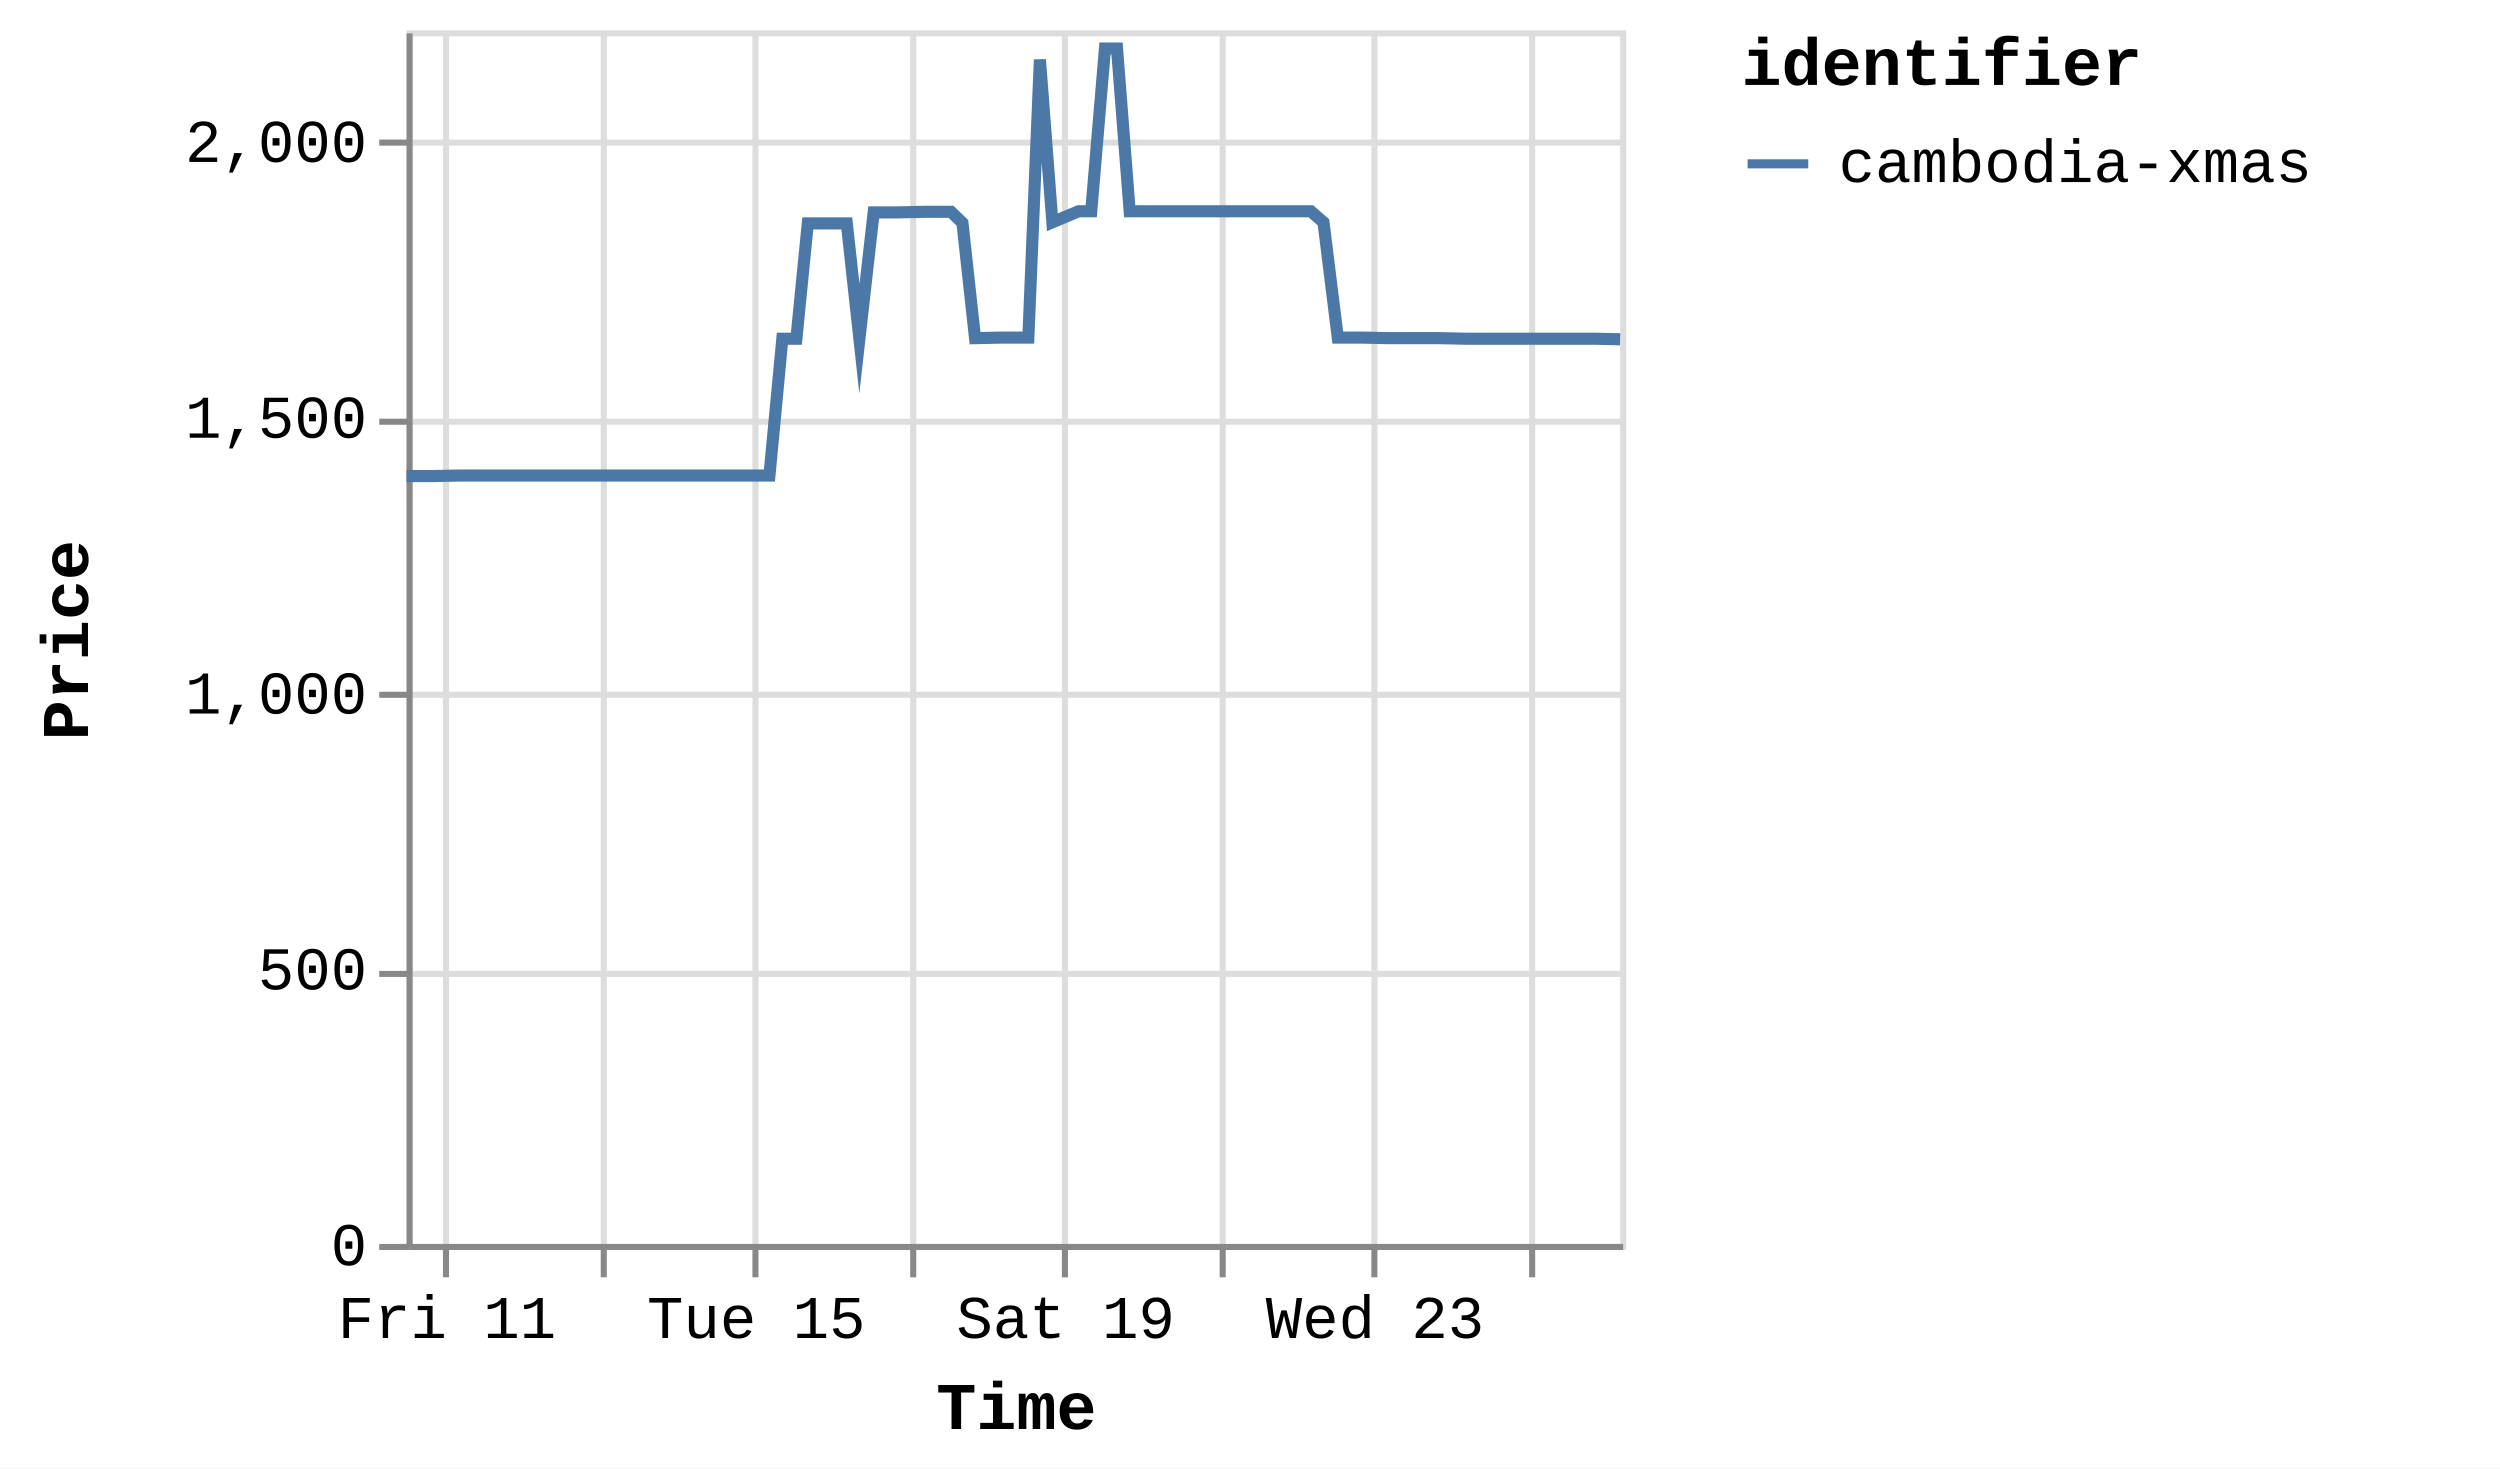
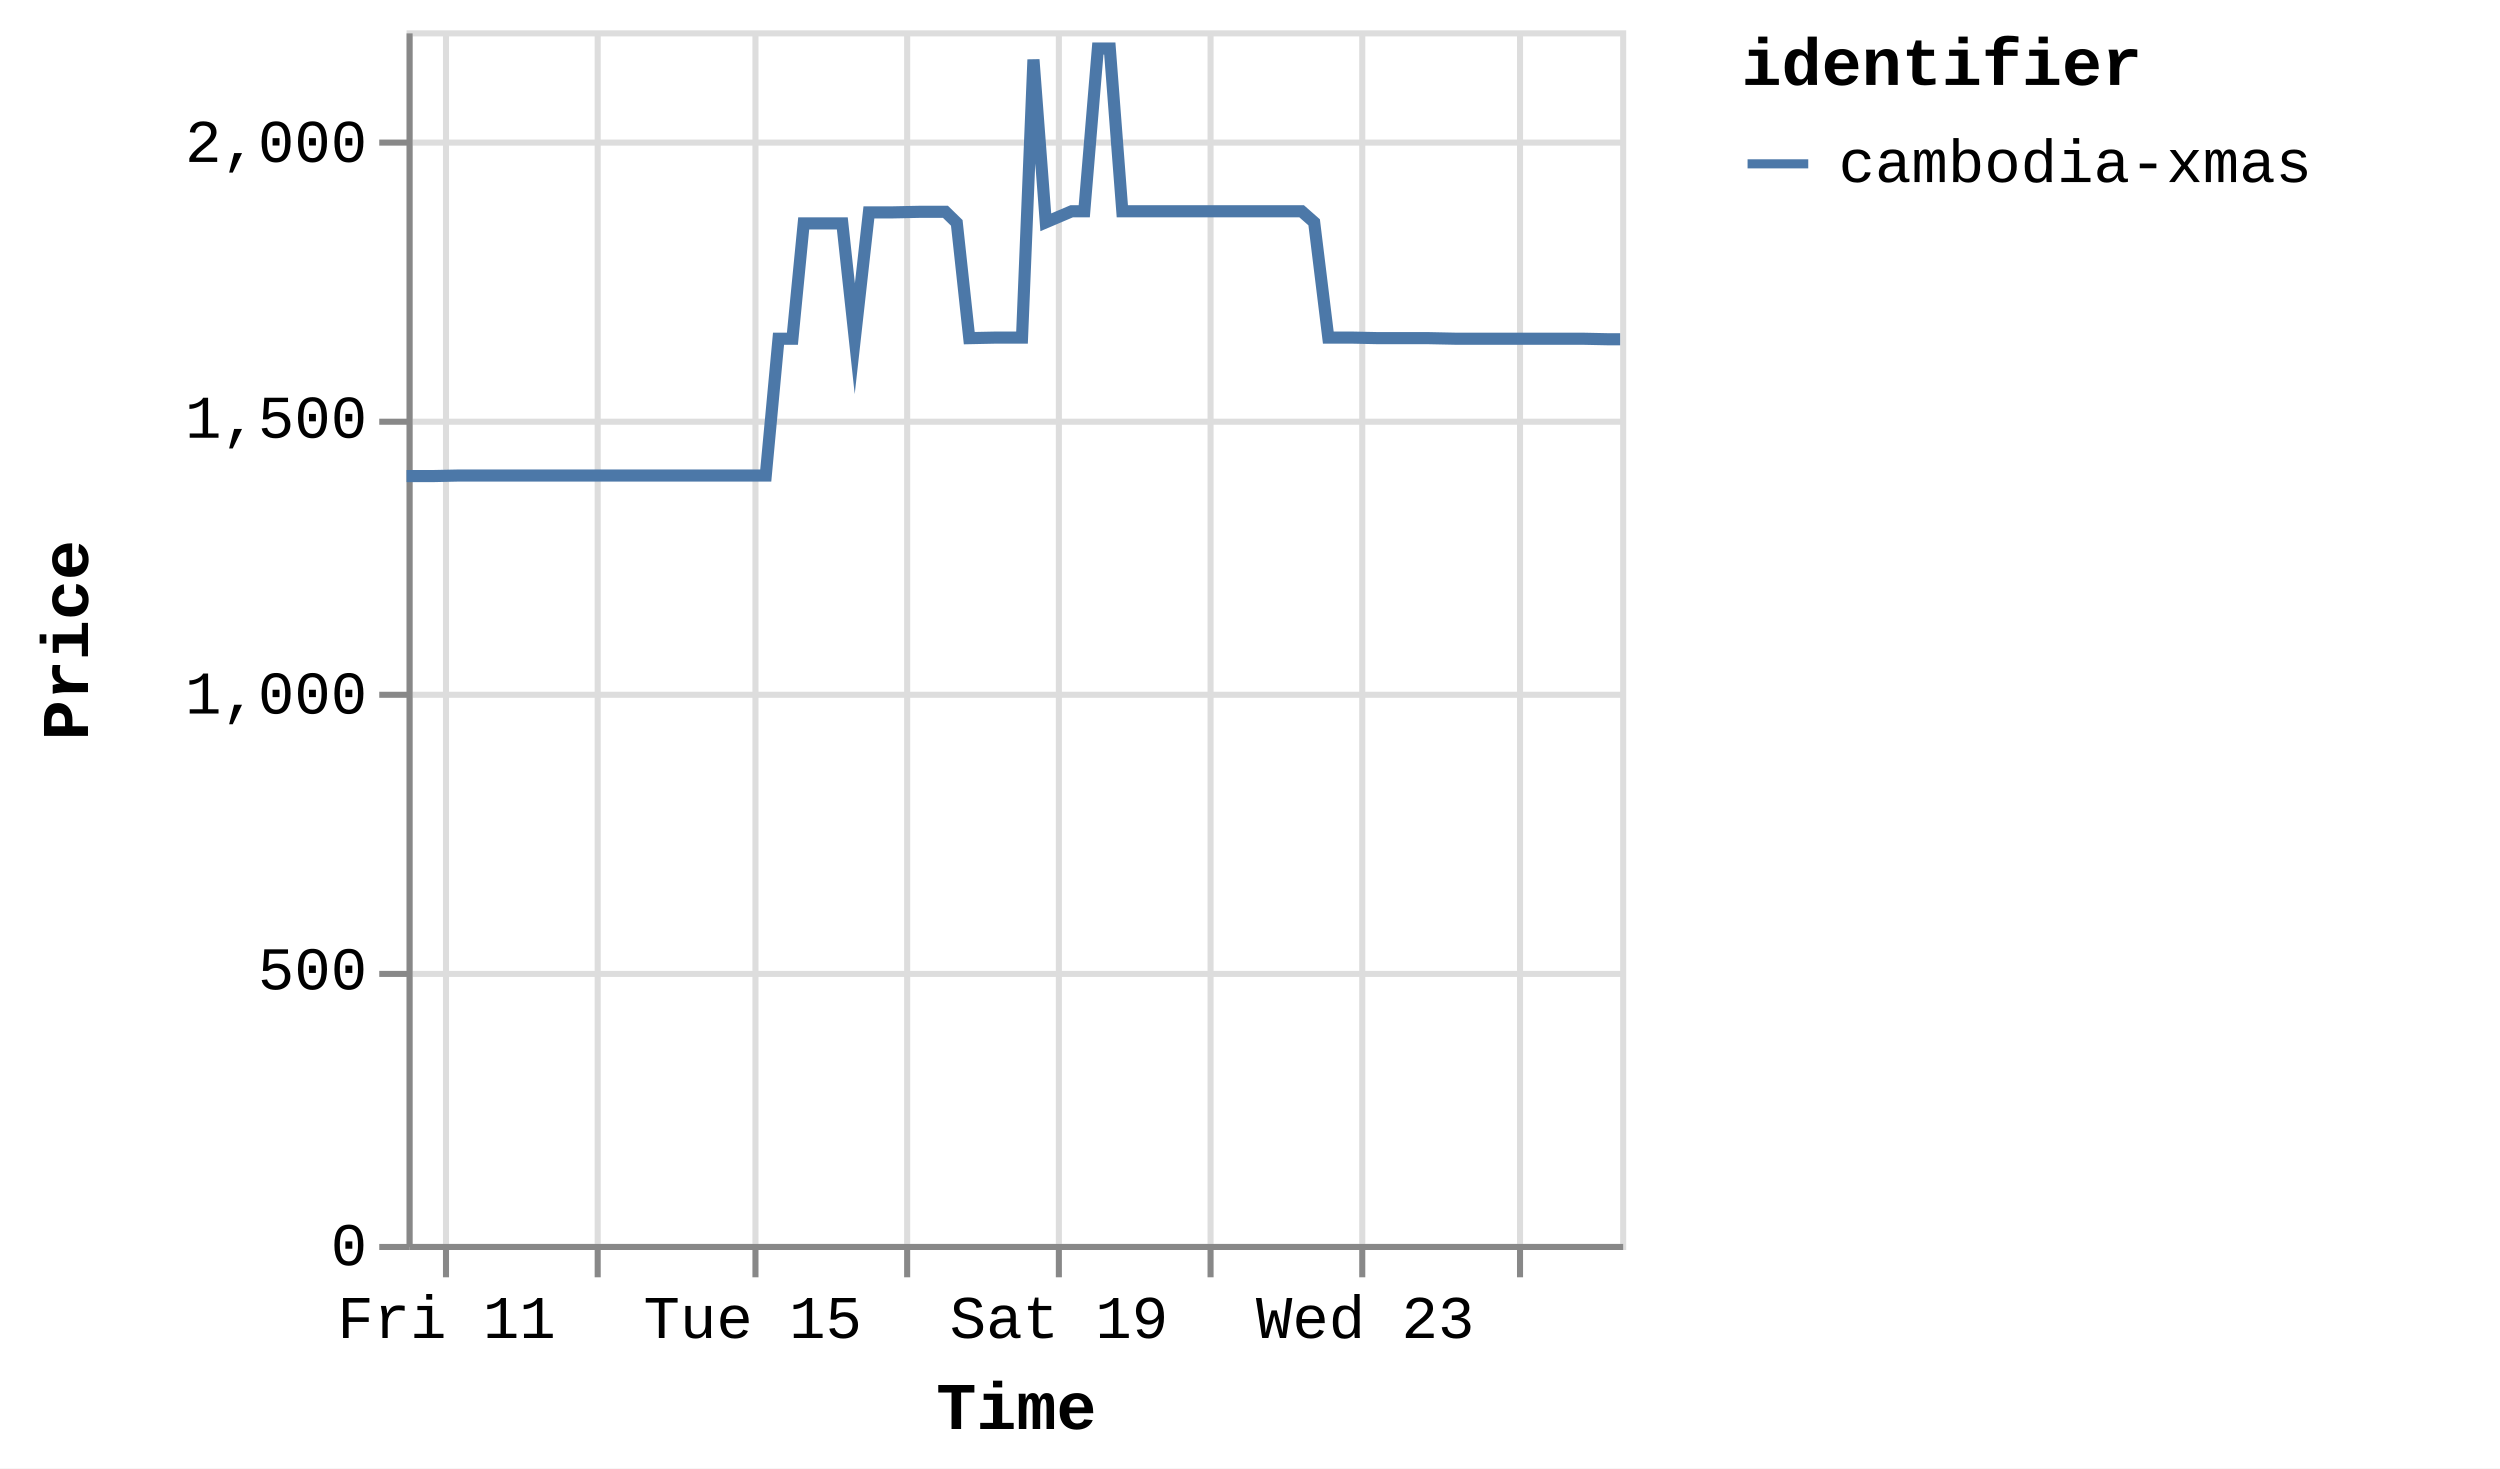
<svg xmlns="http://www.w3.org/2000/svg" version="1.1" class="marks" width="412" height="242" viewBox="0 0 412 242">
  <rect width="412" height="242" fill="white" />
  <g fill="none" stroke-miterlimit="10" transform="translate(67,5)">
    <g class="mark-group role-frame root" role="graphics-object" aria-roledescription="group mark container">
      <g transform="translate(0,0)">
        <path class="background" aria-hidden="true" d="M0.5,0.5h200v200h-200Z" stroke="#ddd" />
        <g>
          <g class="mark-group role-axis" aria-hidden="true">
            <g transform="translate(0.5,200.5)">
              <path class="background" aria-hidden="true" d="M0,0h0v0h0Z" pointer-events="none" />
              <g>
                <g class="mark-rule role-axis-grid" pointer-events="none">
                  <line transform="translate(6,-200)" x2="0" y2="200" stroke="#ddd" stroke-width="1" opacity="1" />
-                   <line transform="translate(32,-200)" x2="0" y2="200" stroke="#ddd" stroke-width="1" opacity="1" />
+                   <line transform="translate(31,-200)" x2="0" y2="200" stroke="#ddd" stroke-width="1" opacity="1" />
                  <line transform="translate(57,-200)" x2="0" y2="200" stroke="#ddd" stroke-width="1" opacity="1" />
-                   <line transform="translate(83,-200)" x2="0" y2="200" stroke="#ddd" stroke-width="1" opacity="1" />
-                   <line transform="translate(108,-200)" x2="0" y2="200" stroke="#ddd" stroke-width="1" opacity="1" />
-                   <line transform="translate(134,-200)" x2="0" y2="200" stroke="#ddd" stroke-width="1" opacity="1" />
-                   <line transform="translate(159,-200)" x2="0" y2="200" stroke="#ddd" stroke-width="1" opacity="1" />
-                   <line transform="translate(185,-200)" x2="0" y2="200" stroke="#ddd" stroke-width="1" opacity="1" />
+                   <line transform="translate(82,-200)" x2="0" y2="200" stroke="#ddd" stroke-width="1" opacity="1" />
+                   <line transform="translate(107,-200)" x2="0" y2="200" stroke="#ddd" stroke-width="1" opacity="1" />
+                   <line transform="translate(132,-200)" x2="0" y2="200" stroke="#ddd" stroke-width="1" opacity="1" />
+                   <line transform="translate(157,-200)" x2="0" y2="200" stroke="#ddd" stroke-width="1" opacity="1" />
+                   <line transform="translate(183,-200)" x2="0" y2="200" stroke="#ddd" stroke-width="1" opacity="1" />
                </g>
              </g>
              <path class="foreground" aria-hidden="true" d="" pointer-events="none" display="none" />
            </g>
          </g>
          <g class="mark-group role-axis" aria-hidden="true">
            <g transform="translate(0.5,0.5)">
              <path class="background" aria-hidden="true" d="M0,0h0v0h0Z" pointer-events="none" />
              <g>
                <g class="mark-rule role-axis-grid" pointer-events="none">
                  <line transform="translate(0,200)" x2="200" y2="0" stroke="#ddd" stroke-width="1" opacity="1" />
                  <line transform="translate(0,155)" x2="200" y2="0" stroke="#ddd" stroke-width="1" opacity="1" />
                  <line transform="translate(0,109)" x2="200" y2="0" stroke="#ddd" stroke-width="1" opacity="1" />
                  <line transform="translate(0,64)" x2="200" y2="0" stroke="#ddd" stroke-width="1" opacity="1" />
                  <line transform="translate(0,18)" x2="200" y2="0" stroke="#ddd" stroke-width="1" opacity="1" />
                </g>
              </g>
              <path class="foreground" aria-hidden="true" d="" pointer-events="none" display="none" />
            </g>
          </g>
-           <g class="mark-group role-axis" role="graphics-symbol" aria-roledescription="axis" aria-label="X-axis titled 'Time' for a time scale with values from Thursday, 10 July 2025, 12:25:32 PM to Saturday, 26 July 2025, 5:01:17 AM">
+           <g class="mark-group role-axis" role="graphics-symbol" aria-roledescription="axis" aria-label="X-axis titled 'Time' for a time scale with values from Thursday, 10 July 2025, 12:25:32 PM to Saturday, 26 July 2025, 8:53:33 AM">
            <g transform="translate(0.5,200.5)">
              <path class="background" aria-hidden="true" d="M0,0h0v0h0Z" pointer-events="none" />
              <g>
                <g class="mark-rule role-axis-tick" pointer-events="none">
                  <line transform="translate(6,0)" x2="0" y2="5" stroke="#888" stroke-width="1" opacity="1" />
-                   <line transform="translate(32,0)" x2="0" y2="5" stroke="#888" stroke-width="1" opacity="1" />
+                   <line transform="translate(31,0)" x2="0" y2="5" stroke="#888" stroke-width="1" opacity="1" />
                  <line transform="translate(57,0)" x2="0" y2="5" stroke="#888" stroke-width="1" opacity="1" />
-                   <line transform="translate(83,0)" x2="0" y2="5" stroke="#888" stroke-width="1" opacity="1" />
-                   <line transform="translate(108,0)" x2="0" y2="5" stroke="#888" stroke-width="1" opacity="1" />
-                   <line transform="translate(134,0)" x2="0" y2="5" stroke="#888" stroke-width="1" opacity="1" />
-                   <line transform="translate(159,0)" x2="0" y2="5" stroke="#888" stroke-width="1" opacity="1" />
-                   <line transform="translate(185,0)" x2="0" y2="5" stroke="#888" stroke-width="1" opacity="1" />
+                   <line transform="translate(82,0)" x2="0" y2="5" stroke="#888" stroke-width="1" opacity="1" />
+                   <line transform="translate(107,0)" x2="0" y2="5" stroke="#888" stroke-width="1" opacity="1" />
+                   <line transform="translate(132,0)" x2="0" y2="5" stroke="#888" stroke-width="1" opacity="1" />
+                   <line transform="translate(157,0)" x2="0" y2="5" stroke="#888" stroke-width="1" opacity="1" />
+                   <line transform="translate(183,0)" x2="0" y2="5" stroke="#888" stroke-width="1" opacity="1" />
                </g>
                <g class="mark-text role-axis-label" pointer-events="none">
-                   <text text-anchor="middle" transform="translate(6.146742,15)" font-family="Liberation Mono" font-size="10px" fill="#000" opacity="1">Fri 11</text>
-                   <text text-anchor="middle" transform="translate(31.63827,15)" font-family="Liberation Mono" font-size="10px" fill="#000" opacity="0">Jul 13</text>
-                   <text text-anchor="middle" transform="translate(57.12981,15)" font-family="Liberation Mono" font-size="10px" fill="#000" opacity="1">Tue 15</text>
-                   <text text-anchor="middle" transform="translate(82.62134,15)" font-family="Liberation Mono" font-size="10px" fill="#000" opacity="0">Thu 17</text>
-                   <text text-anchor="middle" transform="translate(108.1129,15)" font-family="Liberation Mono" font-size="10px" fill="#000" opacity="1">Sat 19</text>
-                   <text text-anchor="middle" transform="translate(133.6044,15)" font-family="Liberation Mono" font-size="10px" fill="#000" opacity="0">Mon 21</text>
-                   <text text-anchor="middle" transform="translate(159.0959,15)" font-family="Liberation Mono" font-size="10px" fill="#000" opacity="1">Wed 23</text>
-                   <text text-anchor="middle" transform="translate(184.5875,15)" font-family="Liberation Mono" font-size="10px" fill="#000" opacity="0">Fri 25</text>
+                   <text text-anchor="middle" transform="translate(6.084199,15)" font-family="Liberation Mono" font-size="10px" fill="#000" opacity="1">Fri 11</text>
+                   <text text-anchor="middle" transform="translate(31.31636,15)" font-family="Liberation Mono" font-size="10px" fill="#000" opacity="0">Jul 13</text>
+                   <text text-anchor="middle" transform="translate(56.54852,15)" font-family="Liberation Mono" font-size="10px" fill="#000" opacity="1">Tue 15</text>
+                   <text text-anchor="middle" transform="translate(81.78067,15)" font-family="Liberation Mono" font-size="10px" fill="#000" opacity="0">Thu 17</text>
+                   <text text-anchor="middle" transform="translate(107.0128,15)" font-family="Liberation Mono" font-size="10px" fill="#000" opacity="1">Sat 19</text>
+                   <text text-anchor="middle" transform="translate(132.245,15)" font-family="Liberation Mono" font-size="10px" fill="#000" opacity="0">Mon 21</text>
+                   <text text-anchor="middle" transform="translate(157.4771,15)" font-family="Liberation Mono" font-size="10px" fill="#000" opacity="1">Wed 23</text>
+                   <text text-anchor="middle" transform="translate(182.7093,15)" font-family="Liberation Mono" font-size="10px" fill="#000" opacity="0">Fri 25</text>
                </g>
                <g class="mark-rule role-axis-domain" pointer-events="none">
                  <line transform="translate(0,0)" x2="200" y2="0" stroke="#888" stroke-width="1" opacity="1" />
                </g>
                <g class="mark-text role-axis-title" pointer-events="none">
                  <text text-anchor="middle" transform="translate(100,30)" font-family="Liberation Mono" font-size="11px" font-weight="bold" fill="#000" opacity="1">Time</text>
                </g>
              </g>
              <path class="foreground" aria-hidden="true" d="" pointer-events="none" display="none" />
            </g>
          </g>
          <g class="mark-group role-axis" role="graphics-symbol" aria-roledescription="axis" aria-label="Y-axis titled 'Price' for a linear scale with values from 0 to 2,200">
            <g transform="translate(0.5,0.5)">
              <path class="background" aria-hidden="true" d="M0,0h0v0h0Z" pointer-events="none" />
              <g>
                <g class="mark-rule role-axis-tick" pointer-events="none">
                  <line transform="translate(0,200)" x2="-5" y2="0" stroke="#888" stroke-width="1" opacity="1" />
                  <line transform="translate(0,155)" x2="-5" y2="0" stroke="#888" stroke-width="1" opacity="1" />
                  <line transform="translate(0,109)" x2="-5" y2="0" stroke="#888" stroke-width="1" opacity="1" />
                  <line transform="translate(0,64)" x2="-5" y2="0" stroke="#888" stroke-width="1" opacity="1" />
                  <line transform="translate(0,18)" x2="-5" y2="0" stroke="#888" stroke-width="1" opacity="1" />
                </g>
                <g class="mark-text role-axis-label" pointer-events="none">
                  <text text-anchor="end" transform="translate(-7,203)" font-family="Liberation Mono" font-size="10px" fill="#000" opacity="1">0</text>
                  <text text-anchor="end" transform="translate(-7,157.5455)" font-family="Liberation Mono" font-size="10px" fill="#000" opacity="1">500</text>
                  <text text-anchor="end" transform="translate(-7,112.0909)" font-family="Liberation Mono" font-size="10px" fill="#000" opacity="1">1,000</text>
                  <text text-anchor="end" transform="translate(-7,66.63636)" font-family="Liberation Mono" font-size="10px" fill="#000" opacity="1">1,500</text>
                  <text text-anchor="end" transform="translate(-7,21.18182)" font-family="Liberation Mono" font-size="10px" fill="#000" opacity="1">2,000</text>
                </g>
                <g class="mark-rule role-axis-domain" pointer-events="none">
                  <line transform="translate(0,200)" x2="0" y2="-200" stroke="#888" stroke-width="1" opacity="1" />
                </g>
                <g class="mark-text role-axis-title" pointer-events="none">
                  <text text-anchor="middle" transform="translate(-51,100) rotate(-90) translate(0,-2)" font-family="Liberation Mono" font-size="11px" font-weight="bold" fill="#000" opacity="1">Price</text>
                </g>
              </g>
              <path class="foreground" aria-hidden="true" d="" pointer-events="none" display="none" />
            </g>
          </g>
          <g class="mark-group role-scope pathgroup" role="graphics-object" aria-roledescription="group mark container">
            <g transform="translate(0,0)">
              <path class="background" aria-hidden="true" d="M0,0h200v200h-200Z" />
              <g>
                <g class="mark-line role-mark marks" role="graphics-object" aria-roledescription="line mark container">
-                   <path aria-label="Time: Jul 10, 2025; Price: 1392; identifier: cambodia-xmas" role="graphics-symbol" aria-roledescription="line mark" d="M0,73.455L0.172,73.455L2.398,73.455L4.458,73.455L8.804,73.364L10.883,73.364L13.216,73.364L15.126,73.364L17.205,73.364L21.513,73.364L23.606,73.364L25.87,73.364L27.846,73.364L29.936,73.364L34.287,73.364L36.353,73.364L38.622,73.364L40.596,73.364L42.679,73.364L47.063,73.364L49.162,73.364L51.483,73.364L53.376,73.364L55.45,73.364L59.804,73.364L61.932,50.818L64.245,50.818L66.125,31.818L68.199,31.818L72.55,31.818L74.631,50.818L76.981,30L78.878,30L80.949,30L85.295,29.909L87.373,29.909L89.727,29.909L91.608,31.727L93.689,50.727L98.048,50.636L100.122,50.636L102.472,50.636L104.375,4.818L106.431,31.636L110.739,29.818L112.835,29.818L115.103,3L117.085,3L119.171,29.818L123.543,29.818L125.577,29.818L127.909,29.818L129.823,29.818L131.915,29.818L136.299,29.818L138.383,29.818L140.721,29.818L142.608,29.818L144.675,29.818L149.024,29.818L151.11,31.636L153.467,50.636L155.352,50.636L157.418,50.636L161.787,50.727L163.858,50.727L166.215,50.727L168.106,50.727L170.169,50.727L174.518,50.818L176.602,50.818L178.952,50.818L180.83,50.818L182.911,50.818L187.273,50.818L189.336,50.818L191.688,50.818L193.576,50.818L195.658,50.818L200,50.909" stroke="#4c78a8" stroke-width="2" />
+                   <path aria-label="Time: Jul 10, 2025; Price: 1392; identifier: cambodia-xmas" role="graphics-symbol" aria-roledescription="line mark" d="M0,73.455L0.17,73.455L2.374,73.455L4.413,73.455L8.715,73.364L10.772,73.364L13.081,73.364L14.972,73.364L17.03,73.364L21.294,73.364L23.366,73.364L25.607,73.364L27.563,73.364L29.631,73.364L33.938,73.364L35.983,73.364L38.229,73.364L40.183,73.364L42.245,73.364L46.584,73.364L48.661,73.364L50.959,73.364L52.832,73.364L54.886,73.364L59.196,73.364L61.302,50.818L63.592,50.818L65.452,31.818L67.505,31.818L71.811,31.818L73.871,50.818L76.198,30L78.075,30L80.125,30L84.427,29.909L86.484,29.909L88.814,29.909L90.676,31.727L92.735,50.727L97.051,50.636L99.104,50.636L101.429,50.636L103.313,4.818L105.348,31.636L109.612,29.818L111.686,29.818L113.932,3L115.894,3L117.959,29.818L122.286,29.818L124.299,29.818L126.607,29.818L128.502,29.818L130.573,29.818L134.912,29.818L136.975,29.818L139.289,29.818L141.157,29.818L143.203,29.818L147.507,29.818L149.573,31.636L151.905,50.636L153.771,50.636L155.816,50.636L160.141,50.727L162.191,50.727L164.524,50.727L166.395,50.727L168.438,50.727L172.742,50.818L174.805,50.818L177.131,50.818L178.99,50.818L181.05,50.818L185.368,50.818L187.409,50.818L189.737,50.818L191.606,50.818L193.667,50.818L197.965,50.909L200,50.909" stroke="#4c78a8" stroke-width="2" />
                </g>
              </g>
              <path class="foreground" aria-hidden="true" d="" display="none" />
            </g>
          </g>
          <g class="mark-group role-legend" role="graphics-symbol" aria-roledescription="legend" aria-label="Symbol legend titled 'identifier' for stroke color with 1 value: cambodia-xmas">
            <g transform="translate(220,0)">
              <path class="background" aria-hidden="true" d="M0,0h120v27h-120Z" pointer-events="none" />
              <g>
                <g class="mark-group role-legend-entry">
                  <g transform="translate(0,16)">
                    <path class="background" aria-hidden="true" d="M0,0h0v0h0Z" pointer-events="none" />
                    <g>
                      <g class="mark-group role-scope" role="graphics-object" aria-roledescription="group mark container">
                        <g transform="translate(0,0)">
                          <path class="background" aria-hidden="true" d="M0,0h120v11h-120Z" pointer-events="none" opacity="1" />
                          <g>
                            <g class="mark-symbol role-legend-symbol" pointer-events="none">
                              <path transform="translate(6,6)" d="M-5,0L5,0" stroke="#4c78a8" stroke-width="1.5" opacity="1" />
                            </g>
                            <g class="mark-text role-legend-label" pointer-events="none">
                              <text text-anchor="start" transform="translate(16,9)" font-family="Liberation Mono" font-size="10px" fill="#000" opacity="1">cambodia-xmas</text>
                            </g>
                          </g>
                          <path class="foreground" aria-hidden="true" d="" pointer-events="none" display="none" />
                        </g>
                      </g>
                    </g>
                    <path class="foreground" aria-hidden="true" d="" pointer-events="none" display="none" />
                  </g>
                </g>
                <g class="mark-text role-legend-title" pointer-events="none">
                  <text text-anchor="start" transform="translate(0,9)" font-family="Liberation Mono" font-size="11px" font-weight="bold" fill="#000" opacity="1">identifier</text>
                </g>
              </g>
              <path class="foreground" aria-hidden="true" d="" pointer-events="none" display="none" />
            </g>
          </g>
        </g>
        <path class="foreground" aria-hidden="true" d="" display="none" />
      </g>
    </g>
  </g>
</svg>
